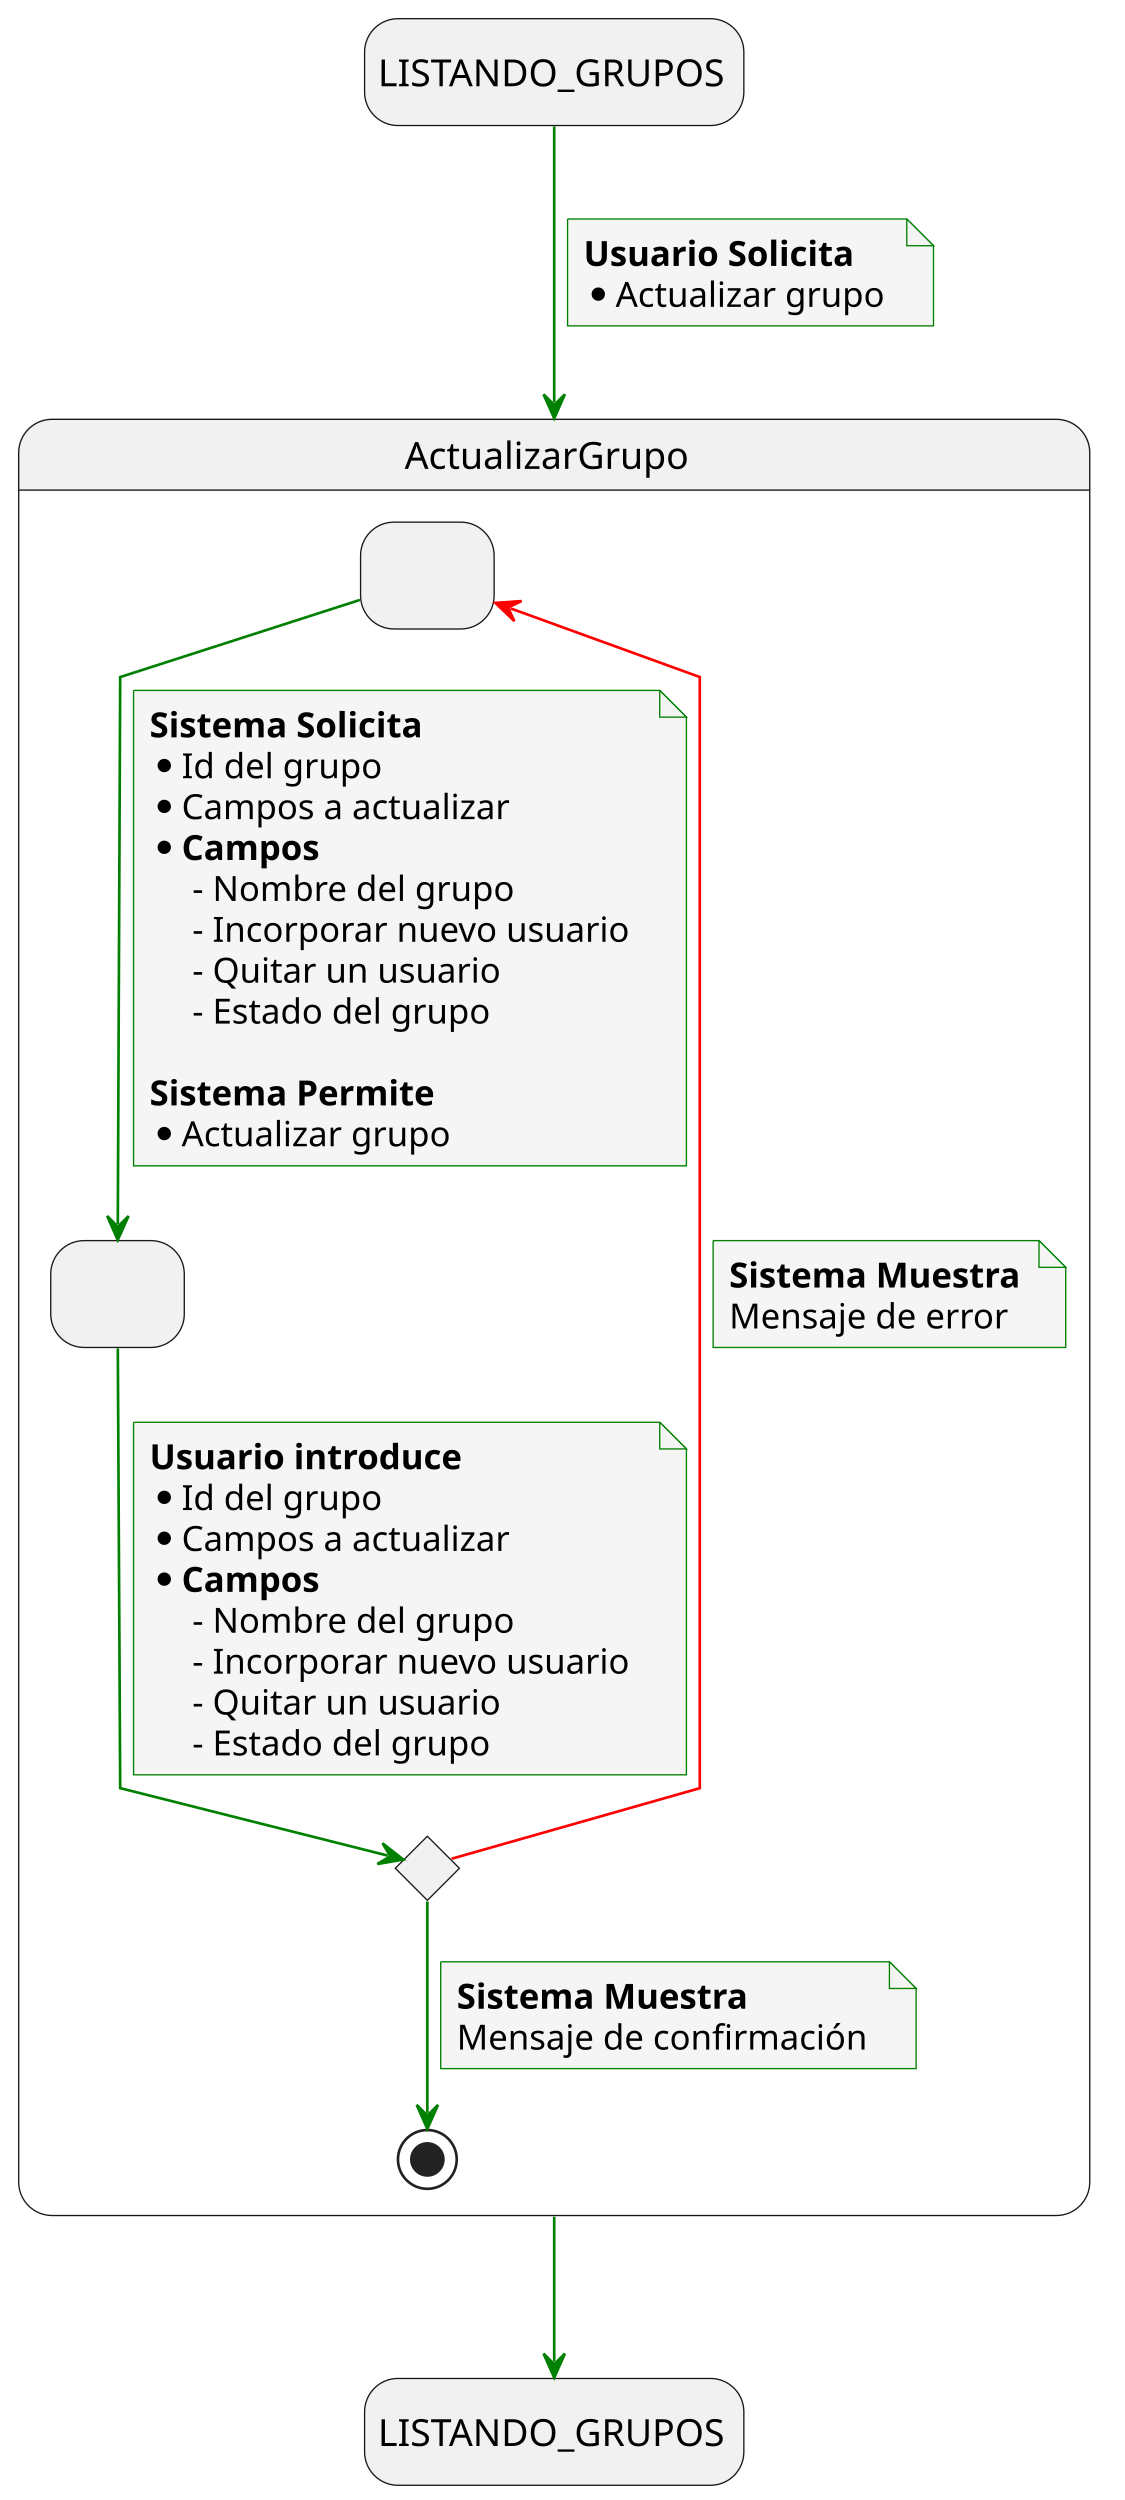
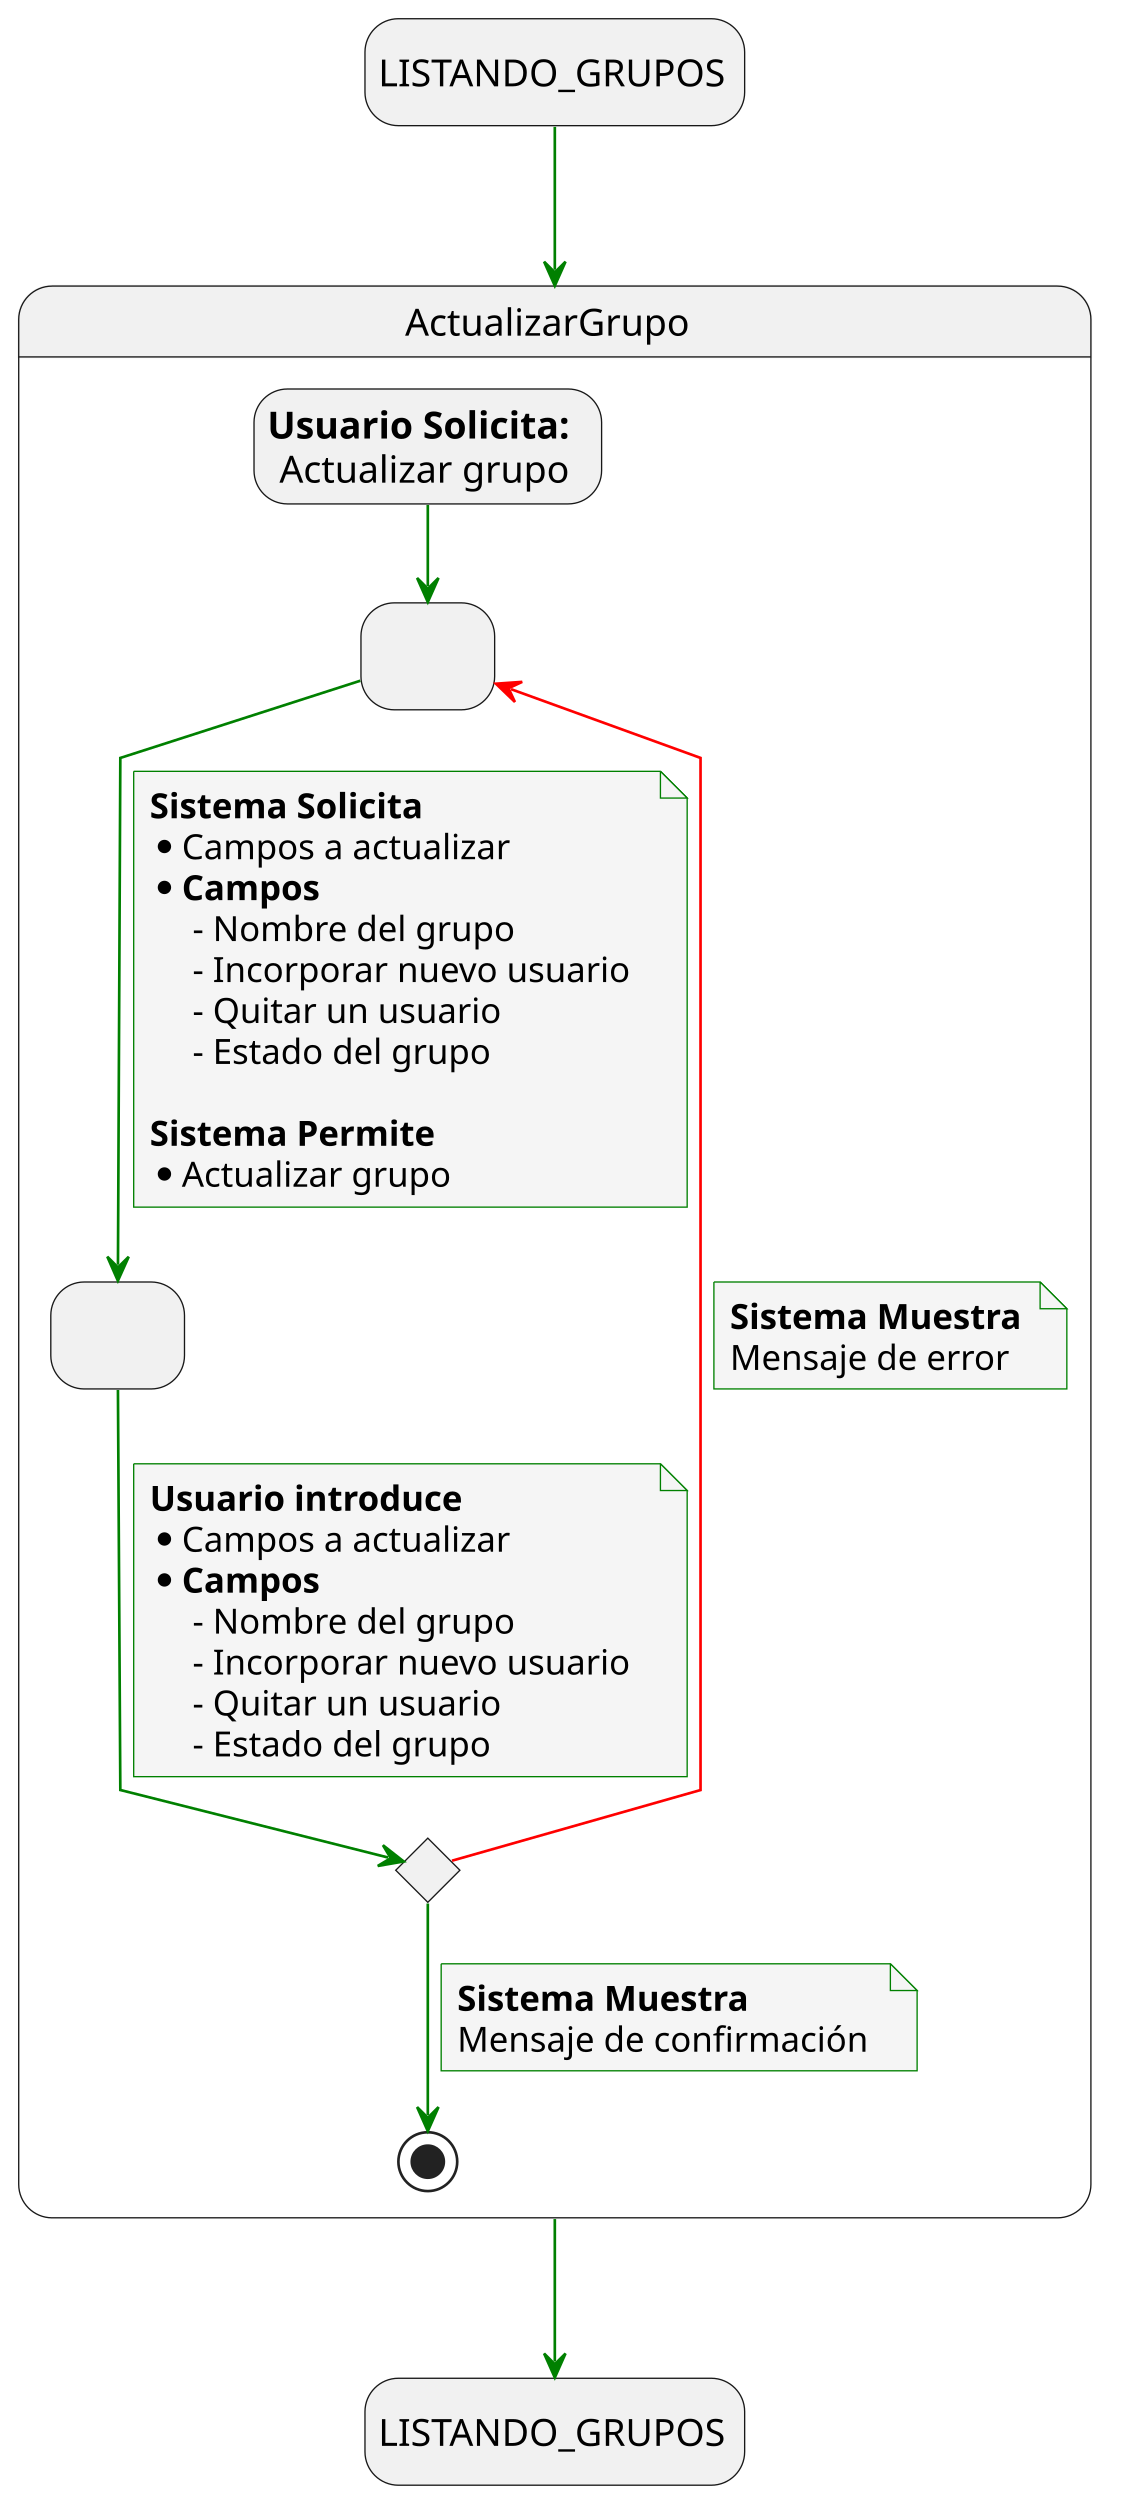
- <svg xmlns="http://www.w3.org/2000/svg" contentStyleType="text/css" height="936px" preserveAspectRatio="none" style="width:421px;height:936px;background:#FFFFFF;" version="1.1" viewBox="0 0 421 936" width="421px" zoomAndPan="magnify">
+ <svg xmlns="http://www.w3.org/2000/svg" contentStyleType="text/css" height="935px" preserveAspectRatio="none" style="width:421px;height:935px;background:#FFFFFF;" version="1.1" viewBox="0 0 421 935" width="421px" zoomAndPan="magnify">
  <defs />
  <g>
    <rect fill="#F1F1F1" height="40" rx="12.5" ry="12.5" style="stroke:#181818;stroke-width:0.5;" width="142" x="136.5" y="7" />
    <text fill="#000000" font-family="sans-serif" font-size="14" lengthAdjust="spacing" textLength="132" x="141.5" y="32.291">LISTANDO_GRUPOS</text>
-     <rect fill="#F1F1F1" height="40" rx="12.5" ry="12.5" style="stroke:#181818;stroke-width:0.5;" width="142" x="136.5" y="890.49" />
-     <text fill="#000000" font-family="sans-serif" font-size="14" lengthAdjust="spacing" textLength="132" x="141.5" y="915.781">LISTANDO_GRUPOS</text>
-     <path d="M19.5,157 L395.5,157 A12.5,12.5 0 0 1 408,169.5 L408,183.488 L7,183.488 L7,169.5 A12.5,12.5 0 0 1 19.5,157 " fill="#F1F1F1" style="stroke:#F1F1F1;stroke-width:1.0;" />
-     <rect fill="none" height="672.488" rx="12.5" ry="12.5" style="stroke:#181818;stroke-width:0.5;" width="401" x="7" y="157" />
-     <line style="stroke:#181818;stroke-width:0.5;" x1="7" x2="408" y1="183.488" y2="183.488" />
-     <text fill="#000000" font-family="sans-serif" font-size="14" lengthAdjust="spacing" textLength="112" x="151.5" y="175.535">ActualizarGrupo</text>
-     <rect fill="#F1F1F1" height="40" rx="12.5" ry="12.5" style="stroke:#181818;stroke-width:0.5;" width="50" x="135" y="195.488" />
-     <text fill="#000000" font-family="sans-serif" font-size="14" lengthAdjust="spacing" textLength="4" x="158" y="220.779"> </text>
-     <rect fill="#F1F1F1" height="40" rx="12.5" ry="12.5" style="stroke:#181818;stroke-width:0.5;" width="50" x="19" y="464.488" />
-     <text fill="#000000" font-family="sans-serif" font-size="14" lengthAdjust="spacing" textLength="4" x="42" y="489.779"> </text>
+     <rect fill="#F1F1F1" height="40" rx="12.5" ry="12.5" style="stroke:#181818;stroke-width:0.5;" width="142" x="136.5" y="889.47" />
+     <text fill="#000000" font-family="sans-serif" font-size="14" lengthAdjust="spacing" textLength="132" x="141.5" y="914.761">LISTANDO_GRUPOS</text>
+     <path d="M19.5,107 L395.5,107 A12.5,12.5 0 0 1 408,119.5 L408,133.488 L7,133.488 L7,119.5 A12.5,12.5 0 0 1 19.5,107 " fill="#F1F1F1" style="stroke:#F1F1F1;stroke-width:1.0;" />
+     <rect fill="none" height="722.468" rx="12.5" ry="12.5" style="stroke:#181818;stroke-width:0.5;" width="401" x="7" y="107" />
+     <line style="stroke:#181818;stroke-width:0.5;" x1="7" x2="408" y1="133.488" y2="133.488" />
+     <text fill="#000000" font-family="sans-serif" font-size="14" lengthAdjust="spacing" textLength="112" x="151.5" y="125.535">ActualizarGrupo</text>
+     <rect fill="#F1F1F1" height="40" rx="12.5" ry="12.5" style="stroke:#181818;stroke-width:0.5;" width="50" x="135" y="225.468" />
+     <text fill="#000000" font-family="sans-serif" font-size="14" lengthAdjust="spacing" textLength="4" x="158" y="250.759"> </text>
+     <rect fill="#F1F1F1" height="40" rx="12.5" ry="12.5" style="stroke:#181818;stroke-width:0.5;" width="50" x="19" y="479.468" />
+     <text fill="#000000" font-family="sans-serif" font-size="14" lengthAdjust="spacing" textLength="4" x="42" y="504.759"> </text>
    <g id="elem_revisionFiltrosEnviados">
-       <polygon fill="#F1F1F1" points="160,687.488,172,699.488,160,711.488,148,699.488,160,687.488" style="stroke:#181818;stroke-width:0.5;" />
+       <polygon fill="#F1F1F1" points="160,687.468,172,699.468,160,711.468,148,699.468,160,687.468" style="stroke:#181818;stroke-width:0.5;" />
    </g>
-     <ellipse cx="160" cy="808.488" fill="none" rx="11" ry="11" style="stroke:#222222;stroke-width:1.0;" />
-     <ellipse cx="160" cy="808.488" fill="#222222" rx="6" ry="6" style="stroke:#222222;stroke-width:1.0;" />
+     <rect fill="#F1F1F1" height="42.977" rx="12.5" ry="12.5" style="stroke:#181818;stroke-width:0.5;" width="130" x="95" y="145.488" />
+     <text fill="#000000" font-family="sans-serif" font-size="14" font-weight="bold" lengthAdjust="spacing" textLength="116" x="100" y="164.023">Usuario Solicita:</text>
+     <text fill="#000000" font-family="sans-serif" font-size="14" lengthAdjust="spacing" textLength="4" x="216" y="164.023"> </text>
+     <text fill="#000000" font-family="sans-serif" font-size="14" lengthAdjust="spacing" textLength="115" x="104.5" y="180.512">Actualizar grupo</text>
+     <ellipse cx="160" cy="808.468" fill="none" rx="11" ry="11" style="stroke:#222222;stroke-width:1.0;" />
+     <ellipse cx="160" cy="808.468" fill="#222222" rx="6" ry="6" style="stroke:#222222;stroke-width:1.0;" />
+     <g id="link_usuarioSolicita_solicitudFiltros">
+       <path d="M160,188.878 C160,200.208 160,208.098 160,219.168 " fill="none" id="usuarioSolicita-to-solicitudFiltros" style="stroke:#008000;stroke-width:1.0;" />
+       <polygon fill="#008000" points="160,225.168,164,216.168,160,220.168,156,216.168,160,225.168" style="stroke:#008000;stroke-width:1.0;" />
+     </g>
    <g id="link_solicitudFiltros_envioFiltros">
-       <path d="M134.76,224.608 C100.91,235.498 45,253.488 45,253.488 C45,253.488 44.346,402.998 44.106,458.278 " fill="none" id="solicitudFiltros-to-envioFiltros" style="stroke:#008000;stroke-width:1.0;" />
-       <polygon fill="#008000" points="44.08,464.278,48.119,455.296,44.102,459.278,40.119,455.261,44.08,464.278" style="stroke:#008000;stroke-width:1.0;" />
-       <path d="M50,258.488 L50,436.488 L257,436.488 L257,268.488 L247,258.488 L50,258.488 " fill="#F5F5F5" style="stroke:#008000;stroke-width:0.5;" />
-       <path d="M247,258.488 L247,268.488 L257,268.488 L247,258.488 " fill="#F5F5F5" style="stroke:#008000;stroke-width:0.5;" />
-       <text fill="#000000" font-family="sans-serif" font-size="13" font-weight="bold" lengthAdjust="spacing" textLength="103" x="56" y="276.057">Sistema Solicita</text>
-       <ellipse cx="61.5" cy="286.609" fill="#000000" rx="2.5" ry="2.5" style="stroke:#000000;stroke-width:0.0;" />
-       <text fill="#000000" font-family="sans-serif" font-size="13" lengthAdjust="spacing" textLength="76" x="68" y="291.367">Id del grupo</text>
-       <ellipse cx="61.5" cy="301.92" fill="#000000" rx="2.5" ry="2.5" style="stroke:#000000;stroke-width:0.0;" />
-       <text fill="#000000" font-family="sans-serif" font-size="13" lengthAdjust="spacing" textLength="127" x="68" y="306.678">Campos a actualizar</text>
-       <ellipse cx="61.5" cy="317.231" fill="#000000" rx="2.5" ry="2.5" style="stroke:#000000;stroke-width:0.0;" />
-       <text fill="#000000" font-family="sans-serif" font-size="13" font-weight="bold" lengthAdjust="spacing" textLength="54" x="68" y="321.988">Campos</text>
-       <text fill="#000000" font-family="sans-serif" font-size="13" lengthAdjust="spacing" textLength="126" x="72" y="337.299">- Nombre del grupo</text>
-       <text fill="#000000" font-family="sans-serif" font-size="13" lengthAdjust="spacing" textLength="170" x="72" y="352.609">- Incorporar nuevo usuario</text>
-       <text fill="#000000" font-family="sans-serif" font-size="13" lengthAdjust="spacing" textLength="122" x="72" y="367.92">- Quitar un usuario</text>
-       <text fill="#000000" font-family="sans-serif" font-size="13" lengthAdjust="spacing" textLength="118" x="72" y="383.231">- Estado del grupo</text>
-       <text fill="#000000" font-family="sans-serif" font-size="13" lengthAdjust="spacing" textLength="4" x="56" y="398.541"> </text>
-       <text fill="#000000" font-family="sans-serif" font-size="13" font-weight="bold" lengthAdjust="spacing" textLength="108" x="56" y="413.852">Sistema Permite</text>
-       <ellipse cx="61.5" cy="424.404" fill="#000000" rx="2.5" ry="2.5" style="stroke:#000000;stroke-width:0.0;" />
-       <text fill="#000000" font-family="sans-serif" font-size="13" lengthAdjust="spacing" textLength="104" x="68" y="429.162">Actualizar grupo</text>
+       <path d="M134.76,254.588 C100.91,265.478 45,283.468 45,283.468 C45,283.468 44.368,420.088 44.118,473.008 " fill="none" id="solicitudFiltros-to-envioFiltros" style="stroke:#008000;stroke-width:1.0;" />
+       <polygon fill="#008000" points="44.09,479.008,48.133,470.027,44.114,474.008,40.133,469.99,44.09,479.008" style="stroke:#008000;stroke-width:1.0;" />
+       <path d="M50,288.468 L50,451.468 L257,451.468 L257,298.468 L247,288.468 L50,288.468 " fill="#F5F5F5" style="stroke:#008000;stroke-width:0.5;" />
+       <path d="M247,288.468 L247,298.468 L257,298.468 L247,288.468 " fill="#F5F5F5" style="stroke:#008000;stroke-width:0.5;" />
+       <text fill="#000000" font-family="sans-serif" font-size="13" font-weight="bold" lengthAdjust="spacing" textLength="103" x="56" y="306.037">Sistema Solicita</text>
+       <ellipse cx="61.5" cy="316.589" fill="#000000" rx="2.5" ry="2.5" style="stroke:#000000;stroke-width:0.0;" />
+       <text fill="#000000" font-family="sans-serif" font-size="13" lengthAdjust="spacing" textLength="127" x="68" y="321.347">Campos a actualizar</text>
+       <ellipse cx="61.5" cy="331.9" fill="#000000" rx="2.5" ry="2.5" style="stroke:#000000;stroke-width:0.0;" />
+       <text fill="#000000" font-family="sans-serif" font-size="13" font-weight="bold" lengthAdjust="spacing" textLength="54" x="68" y="336.658">Campos</text>
+       <text fill="#000000" font-family="sans-serif" font-size="13" lengthAdjust="spacing" textLength="126" x="72" y="351.968">- Nombre del grupo</text>
+       <text fill="#000000" font-family="sans-serif" font-size="13" lengthAdjust="spacing" textLength="170" x="72" y="367.279">- Incorporar nuevo usuario</text>
+       <text fill="#000000" font-family="sans-serif" font-size="13" lengthAdjust="spacing" textLength="122" x="72" y="382.589">- Quitar un usuario</text>
+       <text fill="#000000" font-family="sans-serif" font-size="13" lengthAdjust="spacing" textLength="118" x="72" y="397.9">- Estado del grupo</text>
+       <text fill="#000000" font-family="sans-serif" font-size="13" lengthAdjust="spacing" textLength="4" x="56" y="413.211"> </text>
+       <text fill="#000000" font-family="sans-serif" font-size="13" font-weight="bold" lengthAdjust="spacing" textLength="108" x="56" y="428.521">Sistema Permite</text>
+       <ellipse cx="61.5" cy="439.074" fill="#000000" rx="2.5" ry="2.5" style="stroke:#000000;stroke-width:0.0;" />
+       <text fill="#000000" font-family="sans-serif" font-size="13" lengthAdjust="spacing" textLength="104" x="68" y="443.832">Actualizar grupo</text>
    </g>
    <g id="link_envioFiltros_revisionFiltrosEnviados">
-       <path d="M44.11,504.828 C44.36,552.068 45,669.488 45,669.488 C45,669.488 118.052,687.913 145.162,694.742 " fill="none" id="envioFiltros-to-revisionFiltrosEnviados" style="stroke:#008000;stroke-width:1.0;" />
-       <polygon fill="#008000" points="150.98,696.208,143.23,690.131,146.131,694.987,141.275,697.888,150.98,696.208" style="stroke:#008000;stroke-width:1.0;" />
-       <path d="M50,532.488 L50,664.488 L257,664.488 L257,542.488 L247,532.488 L50,532.488 " fill="#F5F5F5" style="stroke:#008000;stroke-width:0.5;" />
-       <path d="M247,532.488 L247,542.488 L257,542.488 L247,532.488 " fill="#F5F5F5" style="stroke:#008000;stroke-width:0.5;" />
-       <text fill="#000000" font-family="sans-serif" font-size="13" font-weight="bold" lengthAdjust="spacing" textLength="121" x="56" y="550.057">Usuario introduce</text>
-       <ellipse cx="61.5" cy="560.609" fill="#000000" rx="2.5" ry="2.5" style="stroke:#000000;stroke-width:0.0;" />
-       <text fill="#000000" font-family="sans-serif" font-size="13" lengthAdjust="spacing" textLength="76" x="68" y="565.367">Id del grupo</text>
-       <ellipse cx="61.5" cy="575.92" fill="#000000" rx="2.5" ry="2.5" style="stroke:#000000;stroke-width:0.0;" />
-       <text fill="#000000" font-family="sans-serif" font-size="13" lengthAdjust="spacing" textLength="127" x="68" y="580.678">Campos a actualizar</text>
-       <ellipse cx="61.5" cy="591.231" fill="#000000" rx="2.5" ry="2.5" style="stroke:#000000;stroke-width:0.0;" />
-       <text fill="#000000" font-family="sans-serif" font-size="13" font-weight="bold" lengthAdjust="spacing" textLength="54" x="68" y="595.988">Campos</text>
-       <text fill="#000000" font-family="sans-serif" font-size="13" lengthAdjust="spacing" textLength="126" x="72" y="611.299">- Nombre del grupo</text>
-       <text fill="#000000" font-family="sans-serif" font-size="13" lengthAdjust="spacing" textLength="170" x="72" y="626.609">- Incorporar nuevo usuario</text>
-       <text fill="#000000" font-family="sans-serif" font-size="13" lengthAdjust="spacing" textLength="122" x="72" y="641.92">- Quitar un usuario</text>
-       <text fill="#000000" font-family="sans-serif" font-size="13" lengthAdjust="spacing" textLength="118" x="72" y="657.231">- Estado del grupo</text>
+       <path d="M44.11,519.858 C44.38,564.248 45,669.468 45,669.468 C45,669.468 118.052,687.893 145.162,694.722 " fill="none" id="envioFiltros-to-revisionFiltrosEnviados" style="stroke:#008000;stroke-width:1.0;" />
+       <polygon fill="#008000" points="150.98,696.188,143.23,690.111,146.131,694.967,141.275,697.868,150.98,696.188" style="stroke:#008000;stroke-width:1.0;" />
+       <path d="M50,547.468 L50,664.468 L257,664.468 L257,557.468 L247,547.468 L50,547.468 " fill="#F5F5F5" style="stroke:#008000;stroke-width:0.5;" />
+       <path d="M247,547.468 L247,557.468 L257,557.468 L247,547.468 " fill="#F5F5F5" style="stroke:#008000;stroke-width:0.5;" />
+       <text fill="#000000" font-family="sans-serif" font-size="13" font-weight="bold" lengthAdjust="spacing" textLength="121" x="56" y="565.037">Usuario introduce</text>
+       <ellipse cx="61.5" cy="575.589" fill="#000000" rx="2.5" ry="2.5" style="stroke:#000000;stroke-width:0.0;" />
+       <text fill="#000000" font-family="sans-serif" font-size="13" lengthAdjust="spacing" textLength="127" x="68" y="580.347">Campos a actualizar</text>
+       <ellipse cx="61.5" cy="590.9" fill="#000000" rx="2.5" ry="2.5" style="stroke:#000000;stroke-width:0.0;" />
+       <text fill="#000000" font-family="sans-serif" font-size="13" font-weight="bold" lengthAdjust="spacing" textLength="54" x="68" y="595.658">Campos</text>
+       <text fill="#000000" font-family="sans-serif" font-size="13" lengthAdjust="spacing" textLength="126" x="72" y="610.968">- Nombre del grupo</text>
+       <text fill="#000000" font-family="sans-serif" font-size="13" lengthAdjust="spacing" textLength="170" x="72" y="626.279">- Incorporar nuevo usuario</text>
+       <text fill="#000000" font-family="sans-serif" font-size="13" lengthAdjust="spacing" textLength="122" x="72" y="641.589">- Quitar un usuario</text>
+       <text fill="#000000" font-family="sans-serif" font-size="13" lengthAdjust="spacing" textLength="118" x="72" y="656.9">- Estado del grupo</text>
    </g>
    <g id="link_revisionFiltrosEnviados_solicitudFiltros">
-       <path d="M169.05,695.918 C194.02,688.818 262,669.488 262,669.488 C262,669.488 262,253.488 262,253.488 C262,253.488 221.33,238.734 191.12,227.774 " fill="none" id="revisionFiltrosEnviados-to-solicitudFiltros" style="stroke:#FF0000;stroke-width:1.0;" />
-       <polygon fill="#FF0000" points="185.48,225.728,192.576,232.558,190.18,227.434,195.305,225.037,185.48,225.728" style="stroke:#FF0000;stroke-width:1.0;" />
-       <path d="M267,464.488 L267,504.488 L399,504.488 L399,474.488 L389,464.488 L267,464.488 " fill="#F5F5F5" style="stroke:#008000;stroke-width:0.5;" />
-       <path d="M389,464.488 L389,474.488 L399,474.488 L389,464.488 " fill="#F5F5F5" style="stroke:#008000;stroke-width:0.5;" />
-       <text fill="#000000" font-family="sans-serif" font-size="13" font-weight="bold" lengthAdjust="spacing" textLength="111" x="273" y="482.057">Sistema Muestra</text>
-       <text fill="#000000" font-family="sans-serif" font-size="13" lengthAdjust="spacing" textLength="104" x="273" y="497.367">Mensaje de error</text>
+       <path d="M169.05,695.898 C194.02,688.798 262,669.468 262,669.468 C262,669.468 262,283.468 262,283.468 C262,283.468 221.33,268.714 191.12,257.755 " fill="none" id="revisionFiltrosEnviados-to-solicitudFiltros" style="stroke:#FF0000;stroke-width:1.0;" />
+       <polygon fill="#FF0000" points="185.48,255.708,192.576,262.538,190.18,257.413,195.305,255.018,185.48,255.708" style="stroke:#FF0000;stroke-width:1.0;" />
+       <path d="M267,479.468 L267,519.468 L399,519.468 L399,489.468 L389,479.468 L267,479.468 " fill="#F5F5F5" style="stroke:#008000;stroke-width:0.5;" />
+       <path d="M389,479.468 L389,489.468 L399,489.468 L389,479.468 " fill="#F5F5F5" style="stroke:#008000;stroke-width:0.5;" />
+       <text fill="#000000" font-family="sans-serif" font-size="13" font-weight="bold" lengthAdjust="spacing" textLength="111" x="273" y="497.037">Sistema Muestra</text>
+       <text fill="#000000" font-family="sans-serif" font-size="13" lengthAdjust="spacing" textLength="104" x="273" y="512.347">Mensaje de error</text>
    </g>
    <g id="link_revisionFiltrosEnviados_*end*ActualizarGrupo">
-       <path d="M160,711.938 C160,732.858 160,770.938 160,791.068 " fill="none" id="revisionFiltrosEnviados-to-*end*ActualizarGrupo" style="stroke:#008000;stroke-width:1.0;" />
-       <polygon fill="#008000" points="160,797.068,164,788.068,160,792.068,156,788.068,160,797.068" style="stroke:#008000;stroke-width:1.0;" />
-       <path d="M165,734.488 L165,774.488 L343,774.488 L343,744.488 L333,734.488 L165,734.488 " fill="#F5F5F5" style="stroke:#008000;stroke-width:0.5;" />
-       <path d="M333,734.488 L333,744.488 L343,744.488 L333,734.488 " fill="#F5F5F5" style="stroke:#008000;stroke-width:0.5;" />
-       <text fill="#000000" font-family="sans-serif" font-size="13" font-weight="bold" lengthAdjust="spacing" textLength="111" x="171" y="752.057">Sistema Muestra</text>
-       <text fill="#000000" font-family="sans-serif" font-size="13" lengthAdjust="spacing" textLength="157" x="171" y="767.367">Mensaje de confirmación</text>
+       <path d="M160,711.918 C160,732.838 160,770.918 160,791.048 " fill="none" id="revisionFiltrosEnviados-to-*end*ActualizarGrupo" style="stroke:#008000;stroke-width:1.0;" />
+       <polygon fill="#008000" points="160,797.048,164,788.048,160,792.048,156,788.048,160,797.048" style="stroke:#008000;stroke-width:1.0;" />
+       <path d="M165,734.468 L165,774.468 L343,774.468 L343,744.468 L333,734.468 L165,734.468 " fill="#F5F5F5" style="stroke:#008000;stroke-width:0.5;" />
+       <path d="M333,734.468 L333,744.468 L343,744.468 L333,734.468 " fill="#F5F5F5" style="stroke:#008000;stroke-width:0.5;" />
+       <text fill="#000000" font-family="sans-serif" font-size="13" font-weight="bold" lengthAdjust="spacing" textLength="111" x="171" y="752.037">Sistema Muestra</text>
+       <text fill="#000000" font-family="sans-serif" font-size="13" lengthAdjust="spacing" textLength="157" x="171" y="767.347">Mensaje de confirmación</text>
    </g>
    <g id="link_startState_ActualizarGrupo">
-       <path d="M207.5,47.36 C207.5,69.75 207.5,103.63 207.5,150.63 " fill="none" id="startState-to-ActualizarGrupo" style="stroke:#008000;stroke-width:1.0;" />
-       <polygon fill="#008000" points="207.5,156.63,211.5,147.63,207.5,151.63,203.5,147.63,207.5,156.63" style="stroke:#008000;stroke-width:1.0;" />
-       <path d="M212.5,82 L212.5,122 L349.5,122 L349.5,92 L339.5,82 L212.5,82 " fill="#F5F5F5" style="stroke:#008000;stroke-width:0.5;" />
-       <path d="M339.5,82 L339.5,92 L349.5,92 L339.5,82 " fill="#F5F5F5" style="stroke:#008000;stroke-width:0.5;" />
-       <text fill="#000000" font-family="sans-serif" font-size="13" font-weight="bold" lengthAdjust="spacing" textLength="103" x="218.5" y="99.568">Usuario Solicita</text>
-       <ellipse cx="224" cy="110.121" fill="#000000" rx="2.5" ry="2.5" style="stroke:#000000;stroke-width:0.0;" />
-       <text fill="#000000" font-family="sans-serif" font-size="13" lengthAdjust="spacing" textLength="104" x="230.5" y="114.879">Actualizar grupo</text>
+       <path d="M207.5,47.44 C207.5,61.39 207.5,76.06 207.5,100.87 " fill="none" id="startState-to-ActualizarGrupo" style="stroke:#008000;stroke-width:1.0;" />
+       <polygon fill="#008000" points="207.5,106.87,211.5,97.87,207.5,101.87,203.5,97.87,207.5,106.87" style="stroke:#008000;stroke-width:1.0;" />
    </g>
    <g id="link_ActualizarGrupo_endState">
-       <path d="M207.5,829.92 C207.5,855.05 207.5,870.07 207.5,884.18 " fill="none" id="ActualizarGrupo-to-endState" style="stroke:#008000;stroke-width:1.0;" />
-       <polygon fill="#008000" points="207.5,890.18,211.5,881.18,207.5,885.18,203.5,881.18,207.5,890.18" style="stroke:#008000;stroke-width:1.0;" />
+       <path d="M207.5,829.94 C207.5,854.71 207.5,869.32 207.5,883.21 " fill="none" id="ActualizarGrupo-to-endState" style="stroke:#008000;stroke-width:1.0;" />
+       <polygon fill="#008000" points="207.5,889.21,211.5,880.21,207.5,884.21,203.5,880.21,207.5,889.21" style="stroke:#008000;stroke-width:1.0;" />
    </g>
  </g>
</svg>
